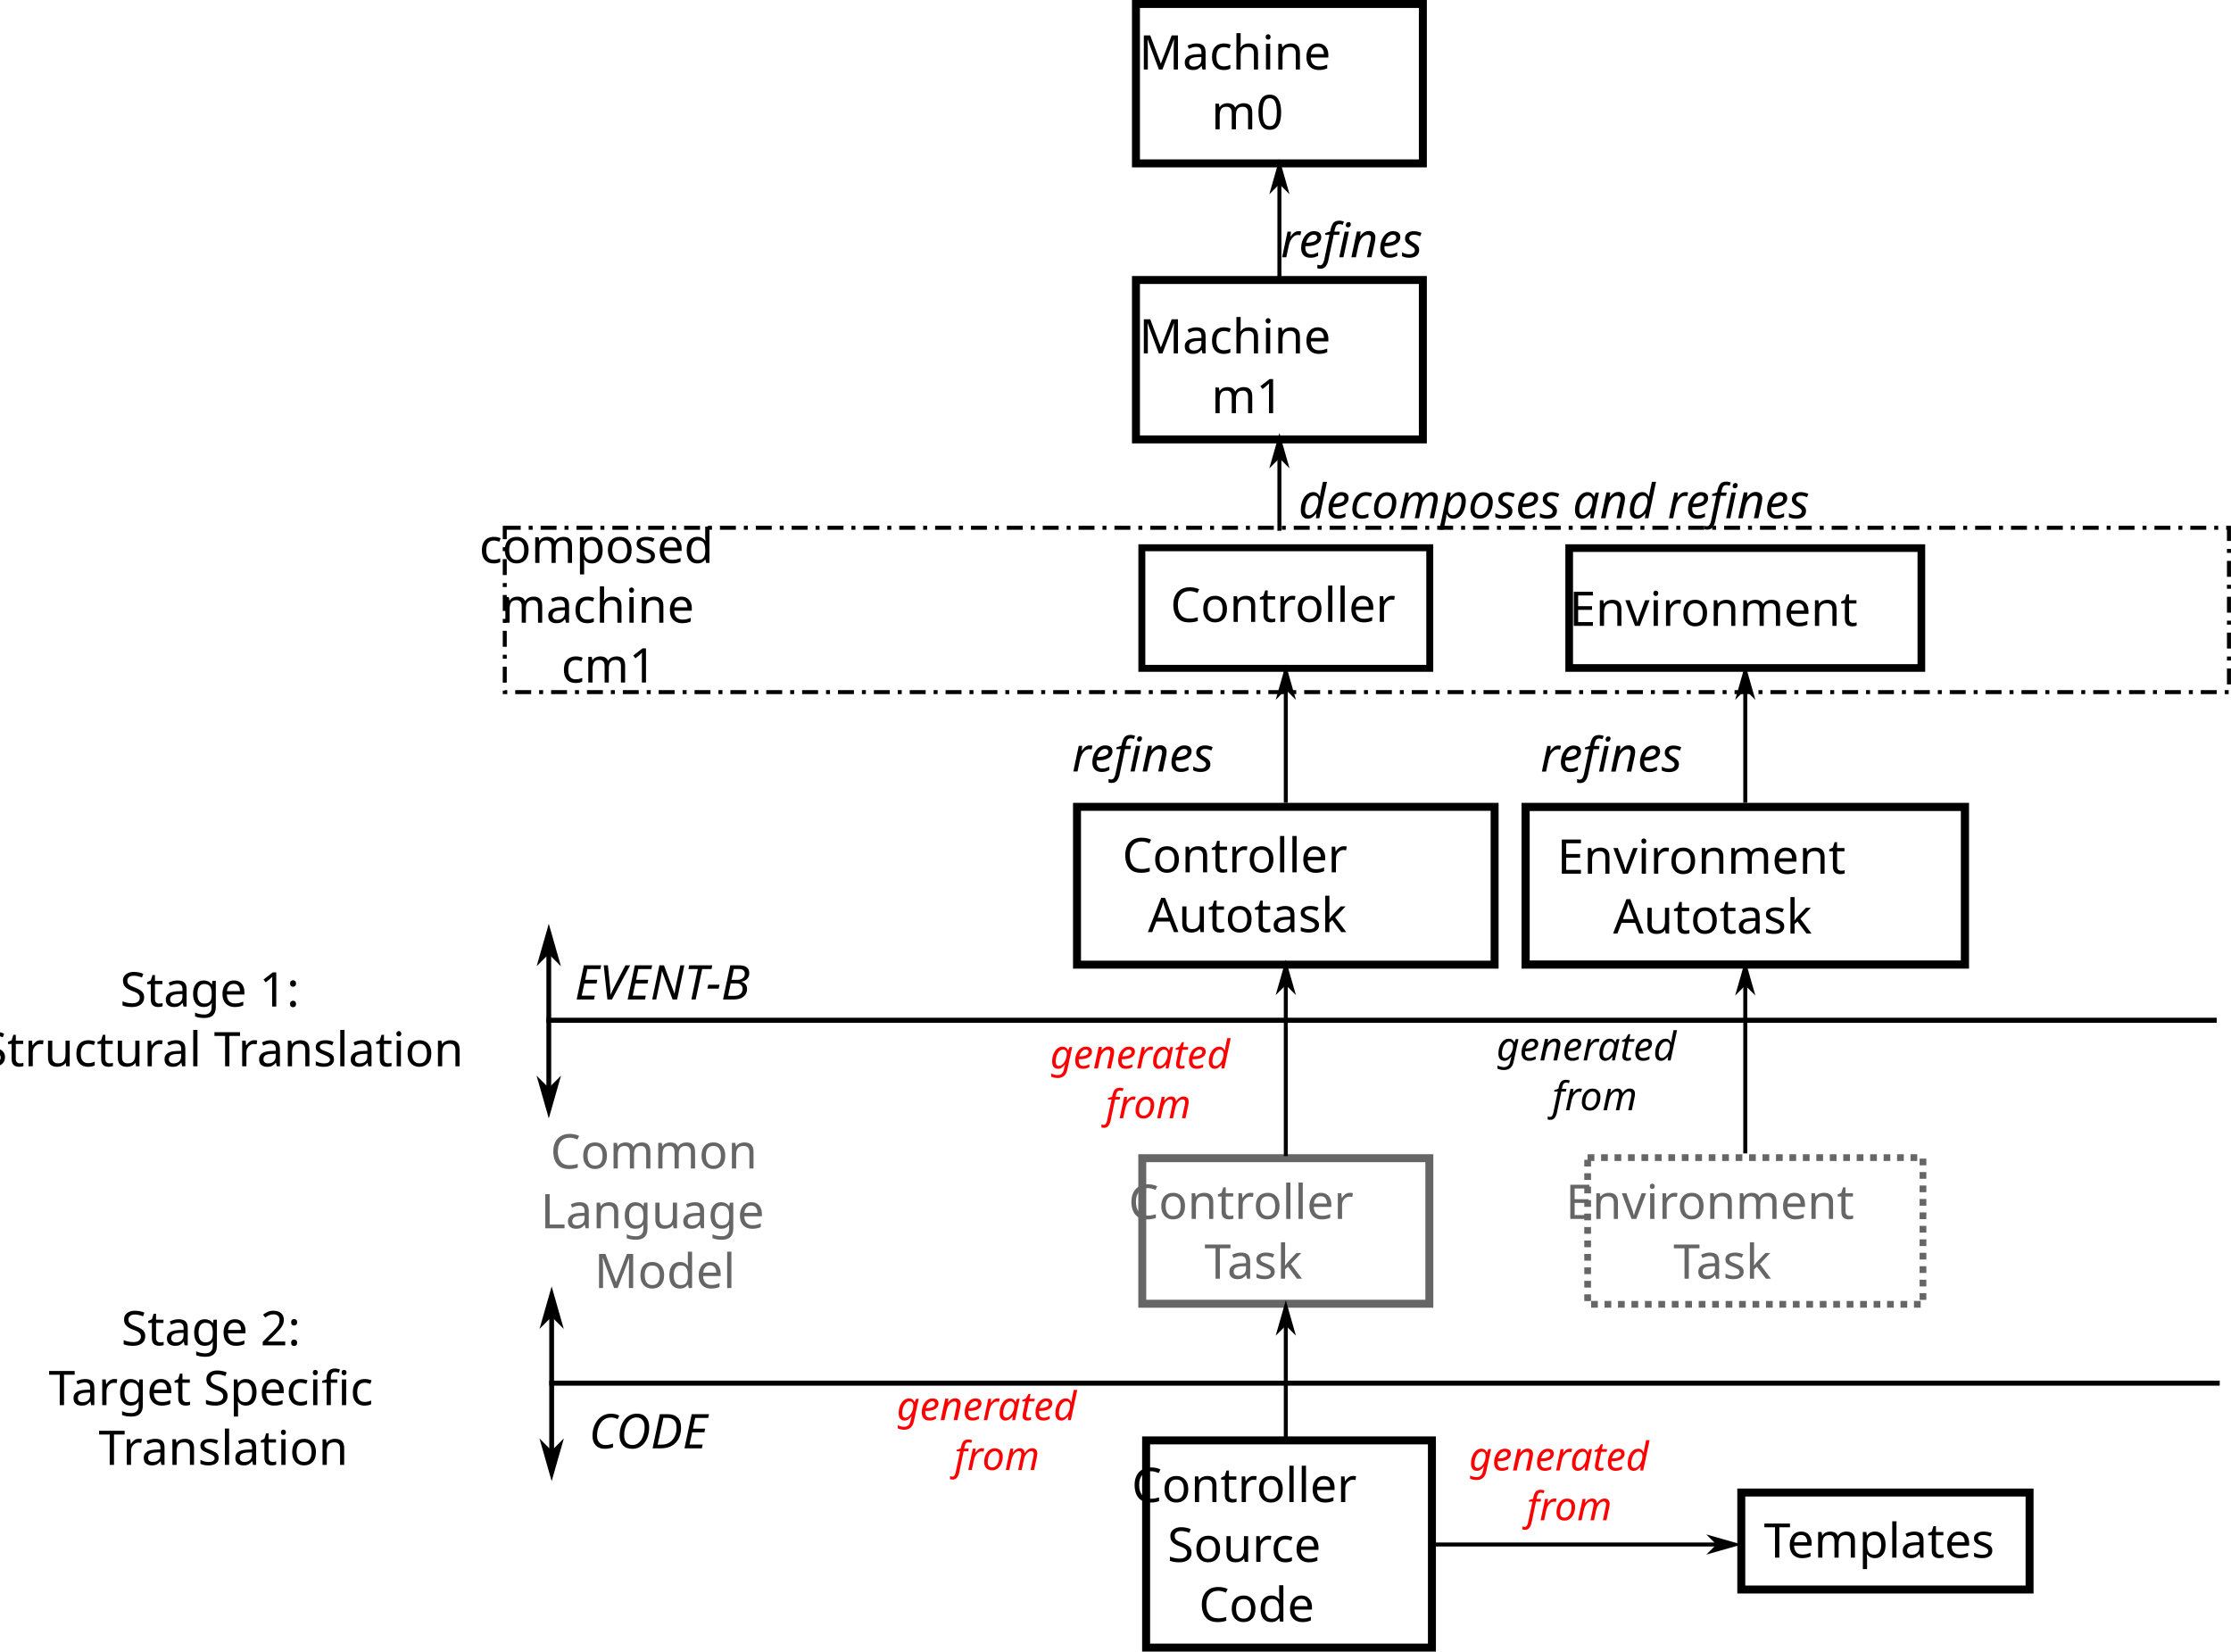
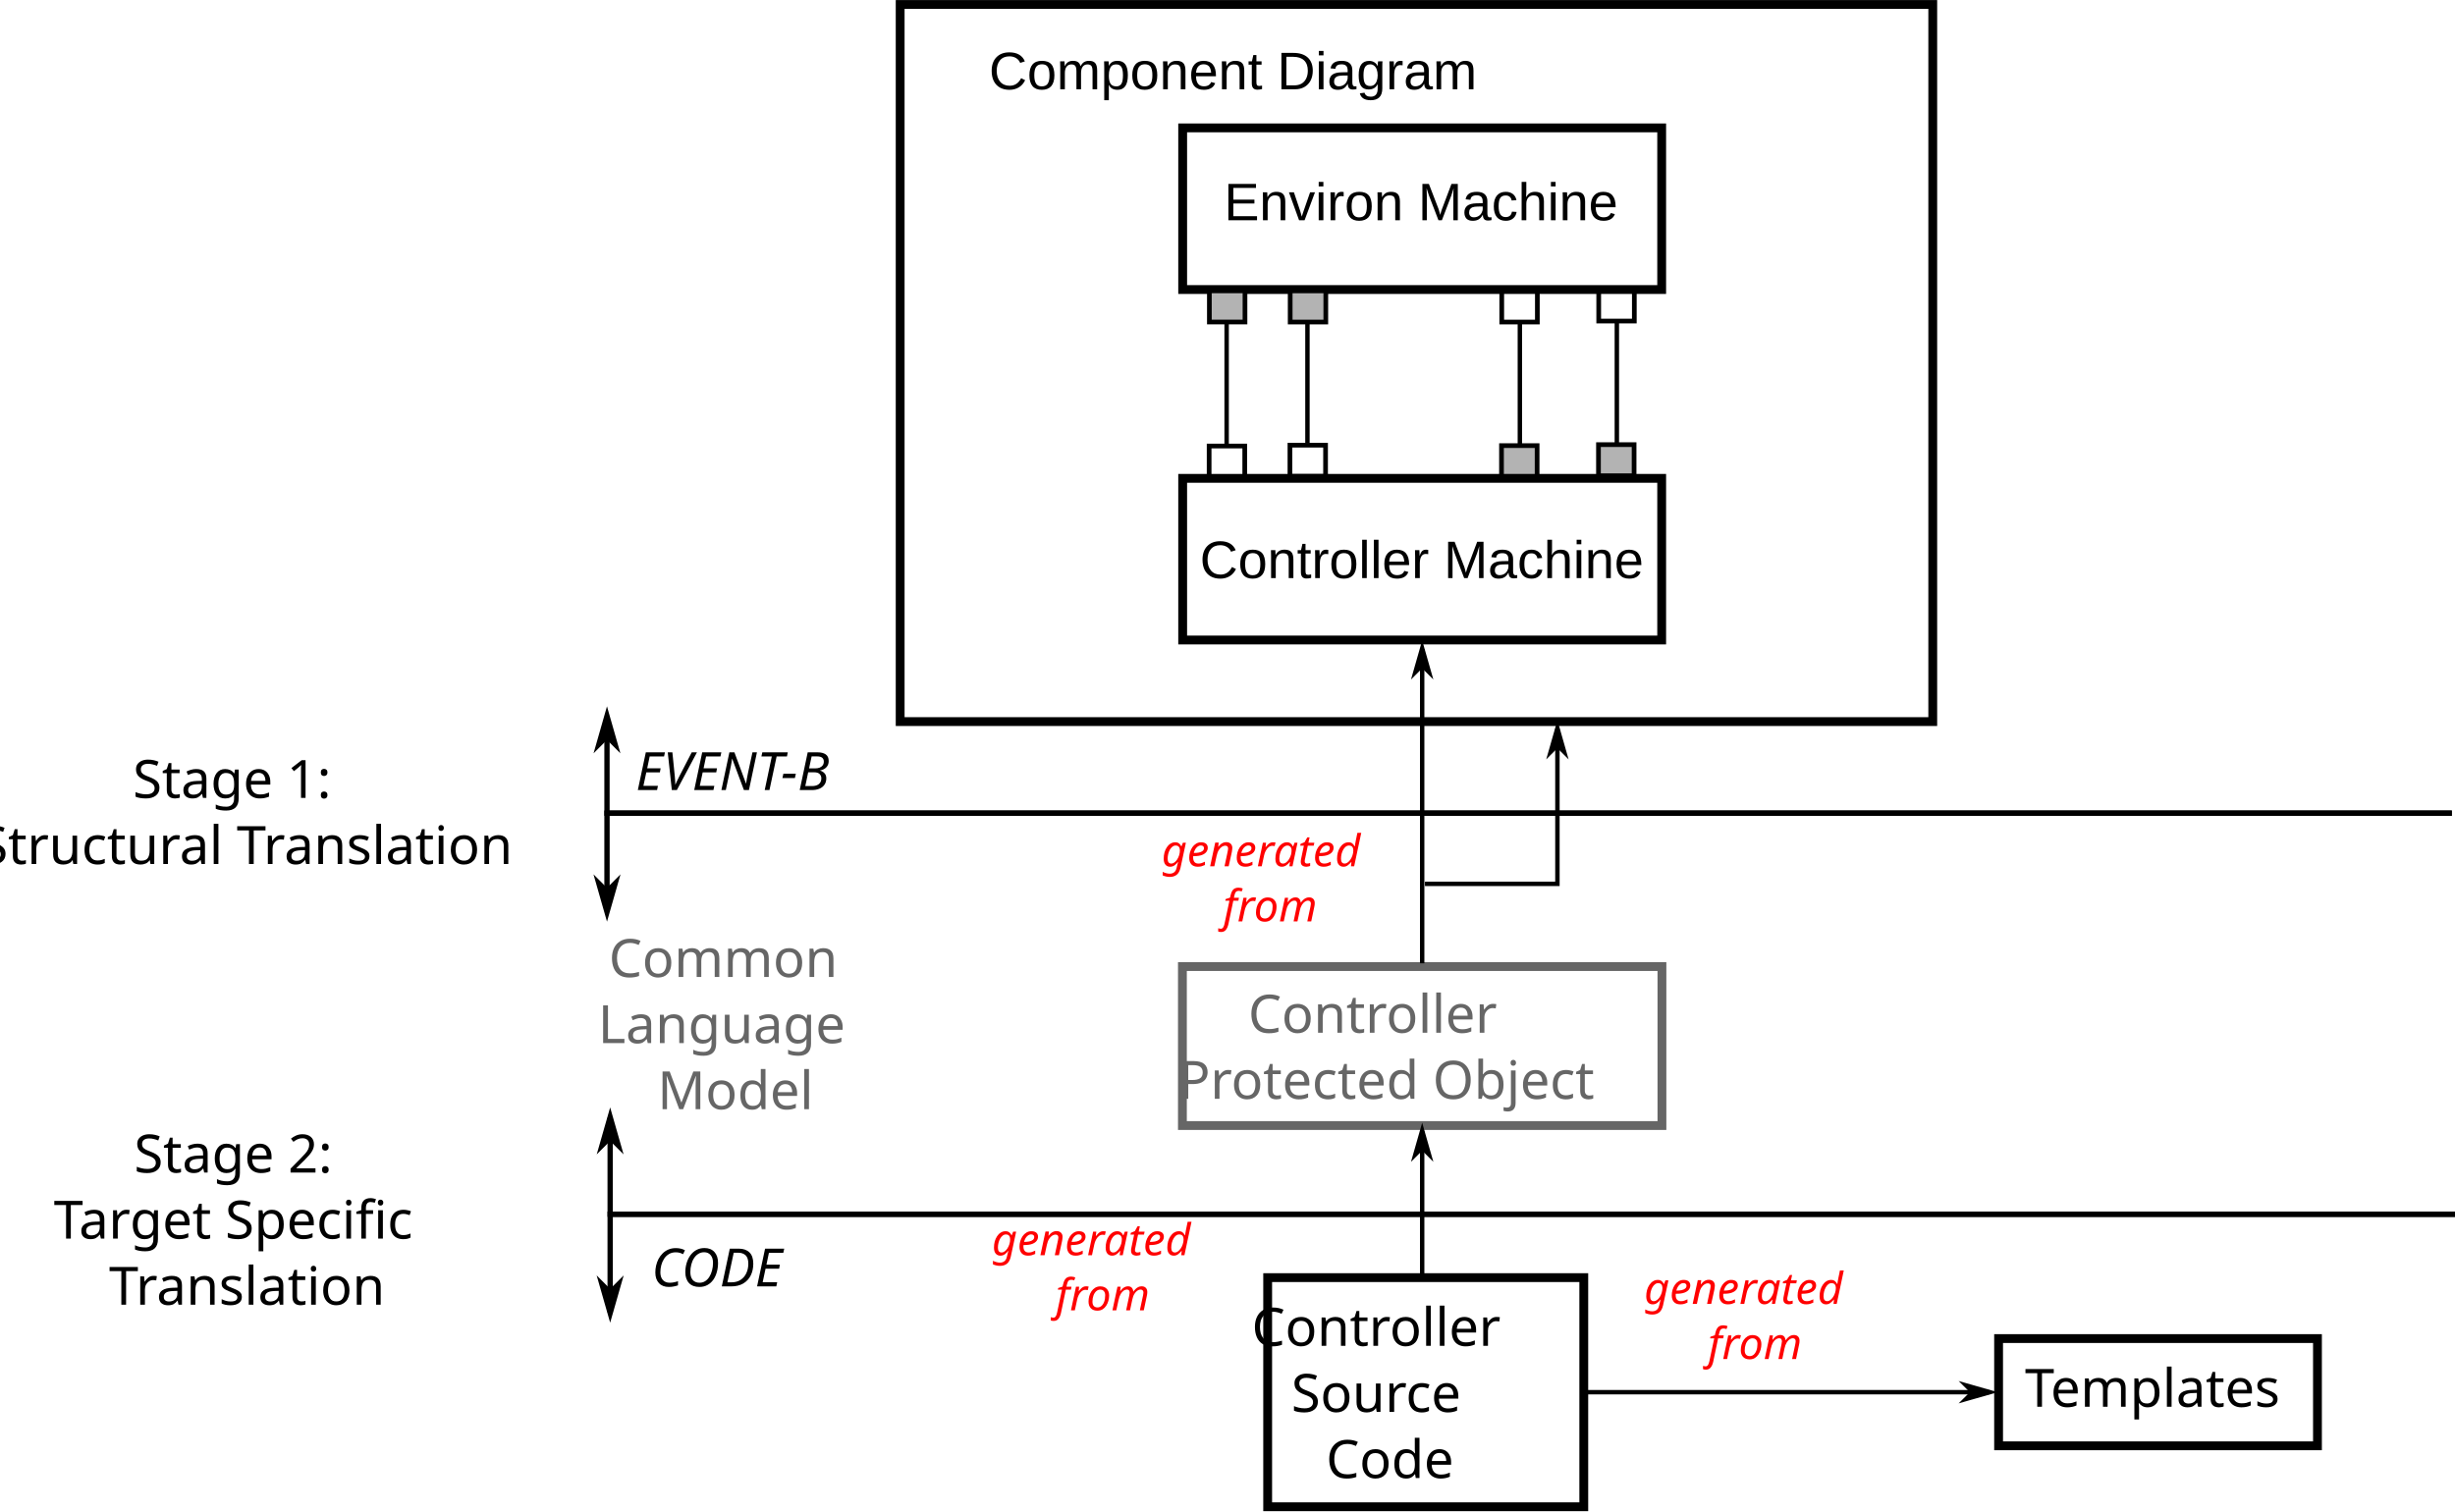
- <svg xmlns="http://www.w3.org/2000/svg" width="559.882" height="414.438" id="svg2" version="1.1">
+ <svg xmlns="http://www.w3.org/2000/svg" width="557.021" height="342.938" id="svg2" version="1.1">
  <defs id="defs4">
    <marker orient="auto" refY="0" refX="0" id="Arrow1Mend" style="overflow:visible">
      <path id="path3912" d="M 0,0 5,-5 -12.5,0 5,5 0,0 z" style="fill-rule:evenodd;stroke:#000000;stroke-width:1pt" transform="matrix(-0.4,0,0,-0.4,-4,0)" />
    </marker>
    <marker orient="auto" refY="0" refX="0" id="Arrow1Mend-1" style="overflow:visible">
      <path id="path3912-7" d="M 0,0 5,-5 -12.5,0 5,5 0,0 z" style="fill-rule:evenodd;stroke:#000000;stroke-width:1pt" transform="matrix(-0.4,0,0,-0.4,-4,0)" />
    </marker>
    <marker orient="auto" refY="0" refX="0" id="marker4947" style="overflow:visible">
      <path id="path4949" d="M 0,0 5,-5 -12.5,0 5,5 0,0 z" style="fill-rule:evenodd;stroke:#000000;stroke-width:1pt" transform="matrix(-0.4,0,0,-0.4,-4,0)" />
    </marker>
    <marker orient="auto" refY="0" refX="0" id="Arrow1Mend-8" style="overflow:visible">
      <path id="path3912-3" d="M 0,0 5,-5 -12.5,0 5,5 0,0 z" style="fill-rule:evenodd;stroke:#000000;stroke-width:1pt" transform="matrix(-0.4,0,0,-0.4,-4,0)" />
    </marker>
    <marker orient="auto" refY="0" refX="0" id="Arrow1Mend-9" style="overflow:visible">
      <path id="path3912-8" d="M 0,0 5,-5 -12.5,0 5,5 0,0 z" style="fill-rule:evenodd;stroke:#000000;stroke-width:1pt" transform="matrix(-0.4,0,0,-0.4,-4,0)" />
    </marker>
    <marker orient="auto" refY="0" refX="0" id="Arrow1Mend-9-9" style="overflow:visible">
      <path id="path3912-8-6" d="M 0,0 5,-5 -12.5,0 5,5 0,0 z" style="fill-rule:evenodd;stroke:#000000;stroke-width:1pt" transform="matrix(-0.4,0,0,-0.4,-4,0)" />
    </marker>
    <marker orient="auto" refY="0" refX="0" id="Arrow1Mend-9-6" style="overflow:visible">
      <path id="path3912-8-1" d="M 0,0 5,-5 -12.5,0 5,5 0,0 z" style="fill-rule:evenodd;stroke:#000000;stroke-width:1pt" transform="matrix(-0.4,0,0,-0.4,-4,0)" />
    </marker>
    <marker orient="auto" refY="0" refX="0" id="marker3070" style="overflow:visible">
      <path id="path3072" d="M 0,0 5,-5 -12.5,0 5,5 0,0 z" style="fill-rule:evenodd;stroke:#000000;stroke-width:1pt" transform="matrix(-0.4,0,0,-0.4,-4,0)" />
    </marker>
    <marker orient="auto" refY="0" refX="0" id="Arrow1Mend-4" style="overflow:visible">
      <path id="path3912-38" d="M 0,0 5,-5 -12.5,0 5,5 0,0 z" style="fill-rule:evenodd;stroke:#000000;stroke-width:1pt" transform="matrix(-0.4,0,0,-0.4,-4,0)" />
    </marker>
    <marker orient="auto" refY="0" refX="0" id="Arrow1Mend-3" style="overflow:visible">
      <path id="path3912-30" d="M 0,0 5,-5 -12.5,0 5,5 0,0 z" style="fill-rule:evenodd;stroke:#000000;stroke-width:1pt" transform="matrix(-0.4,0,0,-0.4,-4,0)" />
    </marker>
    <marker orient="auto" refY="0" refX="0" id="Arrow1Mend-81" style="overflow:visible">
      <path id="path3912-1" d="M 0,0 5,-5 -12.5,0 5,5 0,0 z" style="fill-rule:evenodd;stroke:#000000;stroke-width:1pt" transform="matrix(-0.4,0,0,-0.4,-4,0)" />
    </marker>
+     <marker orient="auto" refY="0" refX="0" id="Arrow1Mend-81-0" style="overflow:visible">
+       <path id="path3912-1-2" d="M 0,0 5,-5 -12.5,0 5,5 0,0 z" style="fill-rule:evenodd;stroke:#000000;stroke-width:1pt" transform="matrix(-0.4,0,0,-0.4,-4,0)" />
+     </marker>
  </defs>
-   <g id="layer1" transform="translate(-46.21129,-53.625)">
-     <text xml:space="preserve" style="font-size:12px;font-style:normal;font-weight:normal;text-align:center;line-height:125%;letter-spacing:0px;word-spacing:0px;text-anchor:middle;fill:#000000;fill-opacity:1;stroke:none;font-family:Sans" x="367.06" y="142.306" id="text2985">
-       <tspan id="tspan2987" x="367.06" y="142.306">Machine</tspan>
-       <tspan x="367.06" y="157.306" id="tspan2989">m1</tspan>
-     </text>
-     <text xml:space="preserve" style="font-size:12px;font-style:normal;font-weight:normal;text-align:center;line-height:125%;letter-spacing:0px;word-spacing:0px;text-anchor:middle;fill:#000000;fill-opacity:1;stroke:none;font-family:Sans" x="206.8" y="194.884" id="text2991">
-       <tspan id="tspan2993" x="206.8" y="194.884">composed</tspan>
-       <tspan x="208.71" y="209.884" id="tspan2995">machine </tspan>
-       <tspan x="206.8" y="224.884" id="tspan2997">cm1</tspan>
-     </text>
-     <text xml:space="preserve" style="font-size:12px;font-style:normal;font-weight:normal;line-height:125%;letter-spacing:0px;word-spacing:0px;fill:#000000;fill-opacity:1;stroke:none;font-family:Sans" x="339.929" y="209.674" id="text3003">
-       <tspan id="tspan3005" x="339.929" y="209.674">Controller</tspan>
-     </text>
+   <g id="layer1" transform="translate(-46.21129,-125.125)">
    <text xml:space="preserve" style="font-size:12px;font-style:normal;font-weight:normal;text-align:center;line-height:125%;letter-spacing:0px;word-spacing:0px;text-anchor:middle;fill:#666666;fill-opacity:1;stroke:none;font-family:Sans" x="368.567" y="359.483" id="text3013">
      <tspan x="368.567" y="359.483" id="tspan5019">Controller</tspan>
-       <tspan x="368.567" y="374.483" id="tspan3156">Task</tspan>
+       <tspan x="368.567" y="374.483" id="tspan3156">Protected Object</tspan>
    </text>
-     <text xml:space="preserve" style="font-size:12px;font-style:normal;font-weight:normal;text-align:center;line-height:125%;letter-spacing:0px;word-spacing:0px;text-anchor:middle;fill:#000000;fill-opacity:1;stroke:none;font-family:Sans" x="367.03" y="272.516" id="text3021">
-       <tspan id="tspan3023" x="367.03" y="272.516">Controller</tspan>
-       <tspan x="367.03" y="287.516" id="tspan3025">Autotask</tspan>
-     </text>
-     <text xml:space="preserve" style="font-size:12px;font-style:normal;font-weight:normal;text-align:center;line-height:125%;letter-spacing:0px;word-spacing:0px;text-anchor:middle;fill:#000000;fill-opacity:1;stroke:none;font-family:Sans" x="367.06" y="71.071" id="text2985-1">
-       <tspan id="tspan2987-0" x="367.06" y="71.071">Machine</tspan>
-       <tspan x="367.06" y="86.071" id="tspan2989-6">m0</tspan>
-     </text>
-     <rect style="fill:none;stroke:#000000;stroke-width:2;stroke-miterlimit:4;stroke-opacity:1;stroke-dasharray:none;stroke-dashoffset:0" id="rect3074" width="72" height="40" x="331.286" y="54.622" />
-     <rect style="fill:none;stroke:#000000;stroke-width:2;stroke-miterlimit:4;stroke-opacity:1;stroke-dasharray:none;stroke-dashoffset:0" id="rect3074-9" width="72" height="40" x="331.286" y="123.885" />
-     <rect style="fill:none;stroke:#000000;stroke-width:1.743;stroke-miterlimit:4;stroke-opacity:1;stroke-dasharray:none;stroke-dashoffset:0" id="rect3074-5" width="72.257" height="30.257" x="332.764" y="191.072" />
-     <rect style="fill:none;stroke:#000000;stroke-width:1;stroke-miterlimit:4;stroke-opacity:1;stroke-dasharray:4, 2, 1, 2;stroke-dashoffset:0" id="rect3074-8" width="432.694" height="41.237" x="172.885" y="186.06" />
-     <rect style="fill:none;stroke:#000000;stroke-width:2;stroke-miterlimit:4;stroke-opacity:1;stroke-dasharray:none;stroke-dashoffset:0" id="rect3074-58" width="104.799" height="39.599" x="316.493" y="256.085" />
-     <rect style="fill:none;stroke:#666666;stroke-width:2;stroke-miterlimit:4;stroke-opacity:1;stroke-dasharray:none;stroke-dashoffset:0" id="rect3074-90" width="72.045" height="36.519" x="332.87" y="344.25" />
-     <path style="fill:none;stroke:#000000;stroke-width:1px;stroke-linecap:butt;stroke-linejoin:miter;stroke-opacity:1;marker-end:url(#Arrow1Mend)" d="m 367.286,123.772 0,-28.316" id="path3897" />
-     <path style="fill:none;stroke:#000000;stroke-width:1px;stroke-linecap:butt;stroke-linejoin:miter;stroke-opacity:1;marker-end:url(#Arrow1Mend)" d="m 367.286,186.809 0,-22.569" id="path4345" />
-     <path style="fill:none;stroke:#000000;stroke-width:1px;stroke-linecap:butt;stroke-linejoin:miter;stroke-opacity:1;marker-end:url(#Arrow1Mend)" d="m 368.892,255.06 0,-32.729" id="path4529" />
-     <path style="fill:none;stroke:#000000;stroke-width:1px;stroke-linecap:butt;stroke-linejoin:miter;stroke-opacity:1;marker-end:url(#Arrow1Mend)" d="m 368.892,343.729 0,-47.314" id="path4713" />
-     <text xml:space="preserve" style="font-size:12px;font-style:italic;font-weight:normal;text-align:center;line-height:125%;letter-spacing:0px;word-spacing:0px;text-anchor:middle;fill:#000000;fill-opacity:1;stroke:none;font-family:Sans;-inkscape-font-specification:Sans Italic" x="393.203" y="118.18" id="text4897">
-       <tspan id="tspan4899" x="393.203" y="118.18">refines</tspan>
-     </text>
-     <text xml:space="preserve" style="font-size:12px;font-style:italic;font-weight:normal;text-align:start;line-height:125%;letter-spacing:0px;word-spacing:0px;text-anchor:start;fill:#000000;fill-opacity:1;stroke:none;font-family:Sans;-inkscape-font-specification:Sans Italic" x="372.073" y="183.662" id="text4901">
-       <tspan id="tspan4903" x="372.073" y="183.662">decomposes and refines</tspan>
-     </text>
-     <text xml:space="preserve" style="font-size:12px;font-style:italic;font-weight:normal;text-align:center;line-height:125%;letter-spacing:0px;word-spacing:0px;text-anchor:middle;fill:#000000;fill-opacity:1;stroke:none;font-family:Sans;-inkscape-font-specification:Sans Italic" x="340.81" y="247.214" id="text4897-8">
-       <tspan id="tspan4899-0" x="340.81" y="247.214">refines</tspan>
-     </text>
-     <rect style="fill:none;stroke:#000000;stroke-width:1.921;stroke-miterlimit:4;stroke-opacity:1;stroke-dasharray:none;stroke-dashoffset:0" id="rect3074-5-1" width="88.379" height="30.079" x="440.008" y="191.161" />
-     <text xml:space="preserve" style="font-size:12px;font-style:normal;font-weight:normal;text-align:center;line-height:125%;letter-spacing:0px;word-spacing:0px;text-anchor:middle;fill:#000000;fill-opacity:1;stroke:none;font-family:Sans" x="484.013" y="210.674" id="text5015">
-       <tspan id="tspan5017" x="484.013" y="210.674">Environment</tspan>
-     </text>
-     <text xml:space="preserve" style="font-size:12px;font-style:normal;font-weight:normal;text-align:center;line-height:125%;letter-spacing:0px;word-spacing:0px;text-anchor:middle;fill:#000000;fill-opacity:1;stroke:none;font-family:Sans" x="483.778" y="272.858" id="text3021-7">
-       <tspan x="485.688" y="272.858" id="tspan3076">Environment </tspan>
-       <tspan x="483.778" y="287.858" id="tspan3080">Autotask</tspan>
-     </text>
-     <rect style="fill:none;stroke:#000000;stroke-width:2.05;stroke-miterlimit:4;stroke-opacity:1;stroke-dasharray:none;stroke-dashoffset:0" id="rect3074-58-4" width="110.249" height="39.549" x="429.073" y="256.11" />
-     <path style="fill:none;stroke:#000000;stroke-width:1px;stroke-linecap:butt;stroke-linejoin:miter;stroke-opacity:1;marker-end:url(#Arrow1Mend)" d="m 484.197,255.06 0,-32.729" id="path4529-7" />
-     <text xml:space="preserve" style="font-size:12px;font-style:italic;font-weight:normal;text-align:center;line-height:125%;letter-spacing:0px;word-spacing:0px;text-anchor:middle;fill:#000000;fill-opacity:1;stroke:none;font-family:Sans;-inkscape-font-specification:Sans Italic" x="458.39" y="247.246" id="text4897-8-8">
-       <tspan id="tspan4899-0-0" x="458.39" y="247.246">refines</tspan>
-     </text>
+     <rect style="fill:none;stroke:#666666;stroke-width:2;stroke-miterlimit:4;stroke-opacity:1;stroke-dasharray:none;stroke-dashoffset:0" id="rect3074-90" width="108.802" height="36.076" x="314.491" y="344.472" />
+     <path style="fill:none;stroke:#000000;stroke-width:1px;stroke-linecap:butt;stroke-linejoin:miter;stroke-opacity:1;marker-end:url(#Arrow1Mend)" d="m 368.892,343.729 0,-71.314" id="path4713" />
    <path style="fill:none;stroke:#000000;stroke-width:1.2;stroke-linecap:butt;stroke-linejoin:miter;stroke-miterlimit:4;stroke-opacity:1;stroke-dasharray:none;marker-start:none;marker-end:url(#Arrow1Mend-9)" d="m 602.513,309.656 -418.582,0 0,-21.874" id="path3052" />
    <path style="fill:none;stroke:#000000;stroke-width:1.208;stroke-linecap:butt;stroke-linejoin:miter;stroke-miterlimit:4;stroke-opacity:1;stroke-dasharray:none;marker-start:none;marker-end:url(#Arrow1Mend-9)" d="m 602.509,309.666 -418.574,0 0,22.23" id="path3052-1" />
    <text xml:space="preserve" style="font-size:12px;font-style:italic;font-weight:normal;text-align:center;line-height:125%;letter-spacing:0px;word-spacing:0px;text-anchor:middle;fill:#000000;fill-opacity:1;stroke:none;font-family:Sans;-inkscape-font-specification:Sans Italic" x="220.213" y="304.417" id="text4446">
      <tspan id="tspan4448" x="220.213" y="304.417">EVENT-B</tspan>
    </text>
    <text xml:space="preserve" style="font-size:12px;font-style:italic;font-weight:normal;text-align:center;line-height:125%;letter-spacing:0px;word-spacing:0px;text-anchor:middle;fill:#000000;fill-opacity:1;stroke:none;font-family:Sans;-inkscape-font-specification:Sans Italic" x="216.657" y="417.049" id="text4450">
      <tspan id="tspan4452" x="216.657" y="417.049">CODE</tspan>
    </text>
    <path style="fill:none;stroke:#000000;stroke-width:1.2;stroke-linecap:butt;stroke-linejoin:miter;stroke-miterlimit:4;stroke-opacity:1;stroke-dasharray:none;marker-start:none;marker-end:url(#Arrow1Mend-9)" d="m 603.232,400.671 -418.582,0 0,-21.874" id="path3052-5" />
    <path style="fill:none;stroke:#000000;stroke-width:1.208;stroke-linecap:butt;stroke-linejoin:miter;stroke-miterlimit:4;stroke-opacity:1;stroke-dasharray:none;marker-start:none;marker-end:url(#Arrow1Mend-9)" d="m 603.228,400.681 -418.574,0 0,22.23" id="path3052-1-4" />
    <text xml:space="preserve" style="font-size:12px;font-style:normal;font-weight:normal;text-align:center;line-height:125%;letter-spacing:0px;word-spacing:0px;text-anchor:middle;fill:#000000;fill-opacity:1;stroke:none;font-family:Sans" x="369.373" y="430.534" id="text3013-1">
      <tspan x="369.373" y="430.534" id="tspan5019-8">Controller</tspan>
      <tspan x="369.373" y="445.534" id="tspan3017-7">Source</tspan>
      <tspan x="369.373" y="460.534" id="tspan3938">Code</tspan>
    </text>
    <rect style="fill:none;stroke:#000000;stroke-width:2.001;stroke-miterlimit:4;stroke-opacity:1;stroke-dasharray:none;stroke-dashoffset:0" id="rect3074-90-7" width="71.724" height="51.999" x="333.836" y="415.061" />
    <text xml:space="preserve" style="font-size:12px;font-style:normal;font-weight:normal;text-align:center;line-height:125%;letter-spacing:0px;word-spacing:0px;text-anchor:middle;fill:#666666;fill-opacity:1;stroke:none;font-family:Sans" x="220.88" y="346.841" id="text3123">
      <tspan id="tspan3125" x="222.79" y="346.841">Common </tspan>
      <tspan x="220.88" y="361.841" id="tspan3129">Language</tspan>
      <tspan x="220.88" y="376.841" id="tspan3127">Model</tspan>
    </text>
    <text xml:space="preserve" style="font-size:10px;font-style:italic;font-weight:normal;text-align:center;line-height:125%;letter-spacing:0px;word-spacing:0px;text-anchor:middle;fill:#ff0000;fill-opacity:1;stroke:none;font-family:Sans;-inkscape-font-specification:Sans Italic" x="302.914" y="409.984" id="text4897-80-4">
      <tspan x="302.914" y="409.984" id="tspan5021-1">generated</tspan>
      <tspan x="302.914" y="422.484" id="tspan3083">from</tspan>
    </text>
    <path style="fill:none;stroke:#000000;stroke-width:1px;stroke-linecap:butt;stroke-linejoin:miter;stroke-opacity:1;marker-end:url(#Arrow1Mend)" d="m 368.892,415.584 0,-33.714" id="path4713-0" />
-     <text xml:space="preserve" style="font-size:12px;font-style:normal;font-weight:normal;text-align:center;line-height:125%;letter-spacing:0px;word-spacing:0px;text-anchor:middle;fill:#666666;fill-opacity:1;stroke:none;font-family:Sans" x="486.253" y="359.483" id="text3013-0">
-       <tspan x="486.253" y="359.483" id="tspan5019-9">Environment</tspan>
-       <tspan x="486.253" y="374.483" id="tspan3156-8">Task</tspan>
-     </text>
-     <rect style="fill:none;stroke:#666666;stroke-width:1.688;stroke-miterlimit:4;stroke-opacity:1;stroke-dasharray:1.688, 1.688;stroke-dashoffset:0" id="rect3074-90-5" width="84.151" height="36.812" x="444.64" y="344.104" />
-     <path style="fill:none;stroke:#000000;stroke-width:1px;stroke-linecap:butt;stroke-linejoin:miter;stroke-opacity:1;marker-end:url(#Arrow1Mend)" d="m 484.197,343.043 0,-46.514" id="path4713-00" />
    <text xml:space="preserve" style="font-size:8px;font-style:italic;font-weight:normal;text-align:center;line-height:125%;letter-spacing:0px;word-spacing:0px;text-anchor:middle;fill:#ff0000;fill-opacity:1;stroke:none;font-family:Sans;-inkscape-font-specification:Sans Italic" x="339.607" y="321.721" id="text4897-80-3">
      <tspan x="339.607" y="321.721" id="tspan5021-6" style="font-size:10px;fill:#ff0000">generated</tspan>
      <tspan x="339.607" y="334.221" id="tspan3081-0" style="font-size:10px;fill:#ff0000">from</tspan>
    </text>
-     <text xml:space="preserve" style="font-size:8px;font-style:italic;font-weight:normal;text-align:center;line-height:125%;letter-spacing:0px;word-spacing:0px;text-anchor:middle;fill:#000000;fill-opacity:1;stroke:none;font-family:Sans;-inkscape-font-specification:Sans Italic" x="451.607" y="319.721" id="text4897-80-5">
-       <tspan x="451.607" y="319.721" id="tspan5021-5" style="font-size:10px;fill:#000000">generated</tspan>
-       <tspan x="451.607" y="332.221" id="tspan3081-9" style="font-size:10px;fill:#000000">from</tspan>
+     <text xml:space="preserve" style="font-size:12px;font-style:normal;font-weight:normal;line-height:125%;letter-spacing:0px;word-spacing:0px;fill:#000000;fill-opacity:1;stroke:none;font-family:Sans" x="505.65" y="444.371" id="text3080">
+       <tspan id="tspan3082" x="505.65" y="444.371">Templates</tspan>
    </text>
-     <text xml:space="preserve" style="font-size:12px;font-style:normal;font-weight:normal;line-height:125%;letter-spacing:0px;word-spacing:0px;fill:#000000;fill-opacity:1;stroke:none;font-family:Sans" x="316.369" y="390.863" id="text3080" transform="translate(172.5,53.625)">
-       <tspan id="tspan3082" x="316.369" y="390.863">Templates</tspan>
+     <rect style="fill:none;stroke:#000000;stroke-width:2;stroke-miterlimit:4;stroke-opacity:1;stroke-dasharray:none;stroke-dashoffset:0" id="rect3074-90-7-5" width="72.35" height="24.336" x="499.677" y="428.892" />
+     <text xml:space="preserve" style="font-size:10px;font-style:italic;font-weight:normal;text-align:center;line-height:125%;letter-spacing:0px;word-spacing:0px;text-anchor:middle;fill:#ff0000;fill-opacity:1;stroke:none;font-family:Sans;-inkscape-font-specification:Sans Italic" x="450.909" y="421.036" id="text4897-80-4-6">
+       <tspan x="450.909" y="421.036" id="tspan5021-1-0">generated</tspan>
+       <tspan x="450.909" y="433.536" id="tspan3083-8">from</tspan>
    </text>
-     <rect style="fill:none;stroke:#000000;stroke-width:2;stroke-miterlimit:4;stroke-opacity:1;stroke-dasharray:none;stroke-dashoffset:0" id="rect3074-90-7-5" width="72.35" height="24.336" x="483.194" y="428.145" />
-     <text xml:space="preserve" style="font-size:10px;font-style:italic;font-weight:normal;text-align:center;line-height:125%;letter-spacing:0px;word-spacing:0px;text-anchor:middle;fill:#ff0000;fill-opacity:1;stroke:none;font-family:Sans;-inkscape-font-specification:Sans Italic" x="446.546" y="422.604" id="text4897-80-4-6">
-       <tspan x="446.546" y="422.604" id="tspan5021-1-0">generated</tspan>
-       <tspan x="446.546" y="435.104" id="tspan3083-8">from</tspan>
-     </text>
-     <path style="fill:none;stroke:#000000;stroke-width:1;stroke-linecap:butt;stroke-linejoin:miter;stroke-miterlimit:4;stroke-opacity:1;stroke-dasharray:none;marker-end:url(#Arrow1Mend-81)" d="m 232.444,387.563 76.381,0" id="path3126" transform="translate(172.5,53.625)" />
+     <path style="fill:none;stroke:#000000;stroke-width:1;stroke-linecap:butt;stroke-linejoin:miter;stroke-miterlimit:4;stroke-opacity:1;stroke-dasharray:none;marker-end:url(#Arrow1Mend-81)" d="m 404.944,441.06 92.581,0" id="path3126" />
    <text xml:space="preserve" style="font-size:12px;font-style:normal;font-weight:normal;text-align:center;line-height:125%;letter-spacing:0px;word-spacing:0px;text-anchor:middle;fill:#000000;fill-opacity:1;stroke:none;font-family:Sans" x="109.777" y="306.197" id="text4183">
      <tspan id="tspan4185" x="109.777" y="306.197">Stage 1:</tspan>
      <tspan x="109.777" y="321.197" id="tspan4187">Structural Translation</tspan>
    </text>
    <text xml:space="preserve" style="font-size:12px;font-style:normal;font-weight:normal;text-align:center;line-height:125%;letter-spacing:0px;word-spacing:0px;text-anchor:middle;fill:#000000;fill-opacity:1;stroke:none;font-family:Sans" x="110.052" y="391.21" id="text4189">
      <tspan id="tspan4191" x="110.052" y="391.21">Stage 2:</tspan>
      <tspan x="110.052" y="406.21" id="tspan4193">Target Specific</tspan>
      <tspan x="110.052" y="421.21" id="tspan4195">Translation</tspan>
    </text>
+     <text xml:space="preserve" style="font-size:22px;font-style:normal;font-variant:normal;font-weight:normal;font-stretch:normal;text-align:start;line-height:125%;letter-spacing:0px;word-spacing:0px;text-anchor:start;fill:#000000;fill-opacity:1;stroke:none;font-family:Arial;-inkscape-font-specification:Arial" x="318.443" y="256.315" id="text2985">
+       <tspan x="318.443" y="256.315" id="tspan2991" style="font-size:12px">Controller Machine</tspan>
+     </text>
+     <rect style="fill:none;stroke:#000000;stroke-width:2;stroke-miterlimit:4;stroke-opacity:1;stroke-dasharray:none;stroke-dashoffset:0" id="rect3030" width="108.684" height="36.684" x="314.55" y="154.146" />
+     <rect style="fill:none;stroke:#000000;stroke-width:2;stroke-miterlimit:4;stroke-opacity:1;stroke-dasharray:none;stroke-dashoffset:0" id="rect3050" width="234.286" height="162.738" x="250.452" y="126.139" />
+     <text xml:space="preserve" style="font-size:22px;font-style:normal;font-variant:normal;font-weight:normal;font-stretch:normal;text-align:start;line-height:125%;letter-spacing:0px;word-spacing:0px;text-anchor:start;fill:#000000;fill-opacity:1;stroke:none;font-family:Arial;-inkscape-font-specification:Arial" x="270.607" y="145.381" id="text3052">
+       <tspan id="tspan3054" x="270.607" y="145.381" style="font-size:12px">Component Diagram</tspan>
+     </text>
+     <text xml:space="preserve" style="font-size:12px;font-style:normal;font-variant:normal;font-weight:normal;font-stretch:normal;text-align:start;line-height:125%;letter-spacing:0px;word-spacing:0px;text-anchor:start;fill:#000000;fill-opacity:1;stroke:none;font-family:Arial;-inkscape-font-specification:Arial" x="323.939" y="175.108" id="text2985-9">
+       <tspan x="323.939" y="175.108" id="tspan2991-6">Environ Machine</tspan>
+     </text>
+     <rect style="fill:#b3b3b3;stroke:#000000;stroke-width:1.063;stroke-miterlimit:4;stroke-opacity:1;stroke-dasharray:none;stroke-dashoffset:0" id="rect3085" width="8.081" height="7.071" x="320.609" y="191.13" />
+     <rect style="fill:none;stroke:#000000;stroke-width:1.063;stroke-miterlimit:4;stroke-opacity:1;stroke-dasharray:none;stroke-dashoffset:0" id="rect3085-0" width="8.081" height="7.071" x="320.554" y="226.344" />
+     <path style="fill:none;stroke:#000000;stroke-width:1px;stroke-linecap:butt;stroke-linejoin:miter;stroke-opacity:1" d="m 324.523,225.976 0,-27.465" id="path3105" />
+     <rect style="fill:#b3b3b3;stroke:#000000;stroke-width:1.063;stroke-miterlimit:4;stroke-opacity:1;stroke-dasharray:none;stroke-dashoffset:0" id="rect3085-9" width="8.081" height="7.071" x="338.945" y="191.137" />
+     <rect style="fill:none;stroke:#000000;stroke-width:1.063;stroke-miterlimit:4;stroke-opacity:1;stroke-dasharray:none;stroke-dashoffset:0" id="rect3085-0-7" width="8.081" height="7.071" x="338.89" y="226.151" />
+     <path style="fill:none;stroke:#000000;stroke-width:1px;stroke-linecap:butt;stroke-linejoin:miter;stroke-opacity:1" d="m 342.86,225.683 0,-27.265" id="path3105-8" />
+     <rect style="fill:#b3b3b3;stroke:#000000;stroke-width:1.063;stroke-miterlimit:4;stroke-opacity:1;stroke-dasharray:none;stroke-dashoffset:0" id="rect3085-8" width="8.081" height="7.071" x="386.89" y="226.251" />
+     <rect style="fill:none;stroke:#000000;stroke-width:1.063;stroke-miterlimit:4;stroke-opacity:1;stroke-dasharray:none;stroke-dashoffset:0" id="rect3085-0-2" width="8.081" height="7.071" x="386.945" y="191.137" />
+     <path style="fill:none;stroke:#000000;stroke-width:1px;stroke-linecap:butt;stroke-linejoin:miter;stroke-opacity:1" d="m 391.057,226.041 0,-27.664" id="path3105-4" />
+     <rect style="fill:#b3b3b3;stroke:#000000;stroke-width:1.063;stroke-miterlimit:4;stroke-opacity:1;stroke-dasharray:none;stroke-dashoffset:0" id="rect3085-8-6" width="8.081" height="7.071" x="408.894" y="226.028" />
+     <rect style="fill:none;stroke:#000000;stroke-width:1.063;stroke-miterlimit:4;stroke-opacity:1;stroke-dasharray:none;stroke-dashoffset:0" id="rect3085-0-2-5" width="8.081" height="7.071" x="408.948" y="190.914" />
+     <path style="fill:none;stroke:#000000;stroke-width:1px;stroke-linecap:butt;stroke-linejoin:miter;stroke-opacity:1" d="m 413.06,225.818 0,-27.664" id="path3105-4-7" />
+     <rect style="fill:none;stroke:#000000;stroke-width:2;stroke-miterlimit:4;stroke-opacity:1;stroke-dasharray:none;stroke-dashoffset:0" id="rect3030-6" width="108.684" height="36.684" x="314.55" y="233.678" />
+     <path style="fill:none;stroke:#000000;stroke-width:1px;stroke-linecap:butt;stroke-linejoin:miter;stroke-opacity:1;marker-end:url(#Arrow1Mend-81-0)" d="m 323.309,272.076 30.056,0 0,-35.164" id="path4027" transform="translate(46.21129,53.625)" />
  </g>
</svg>
